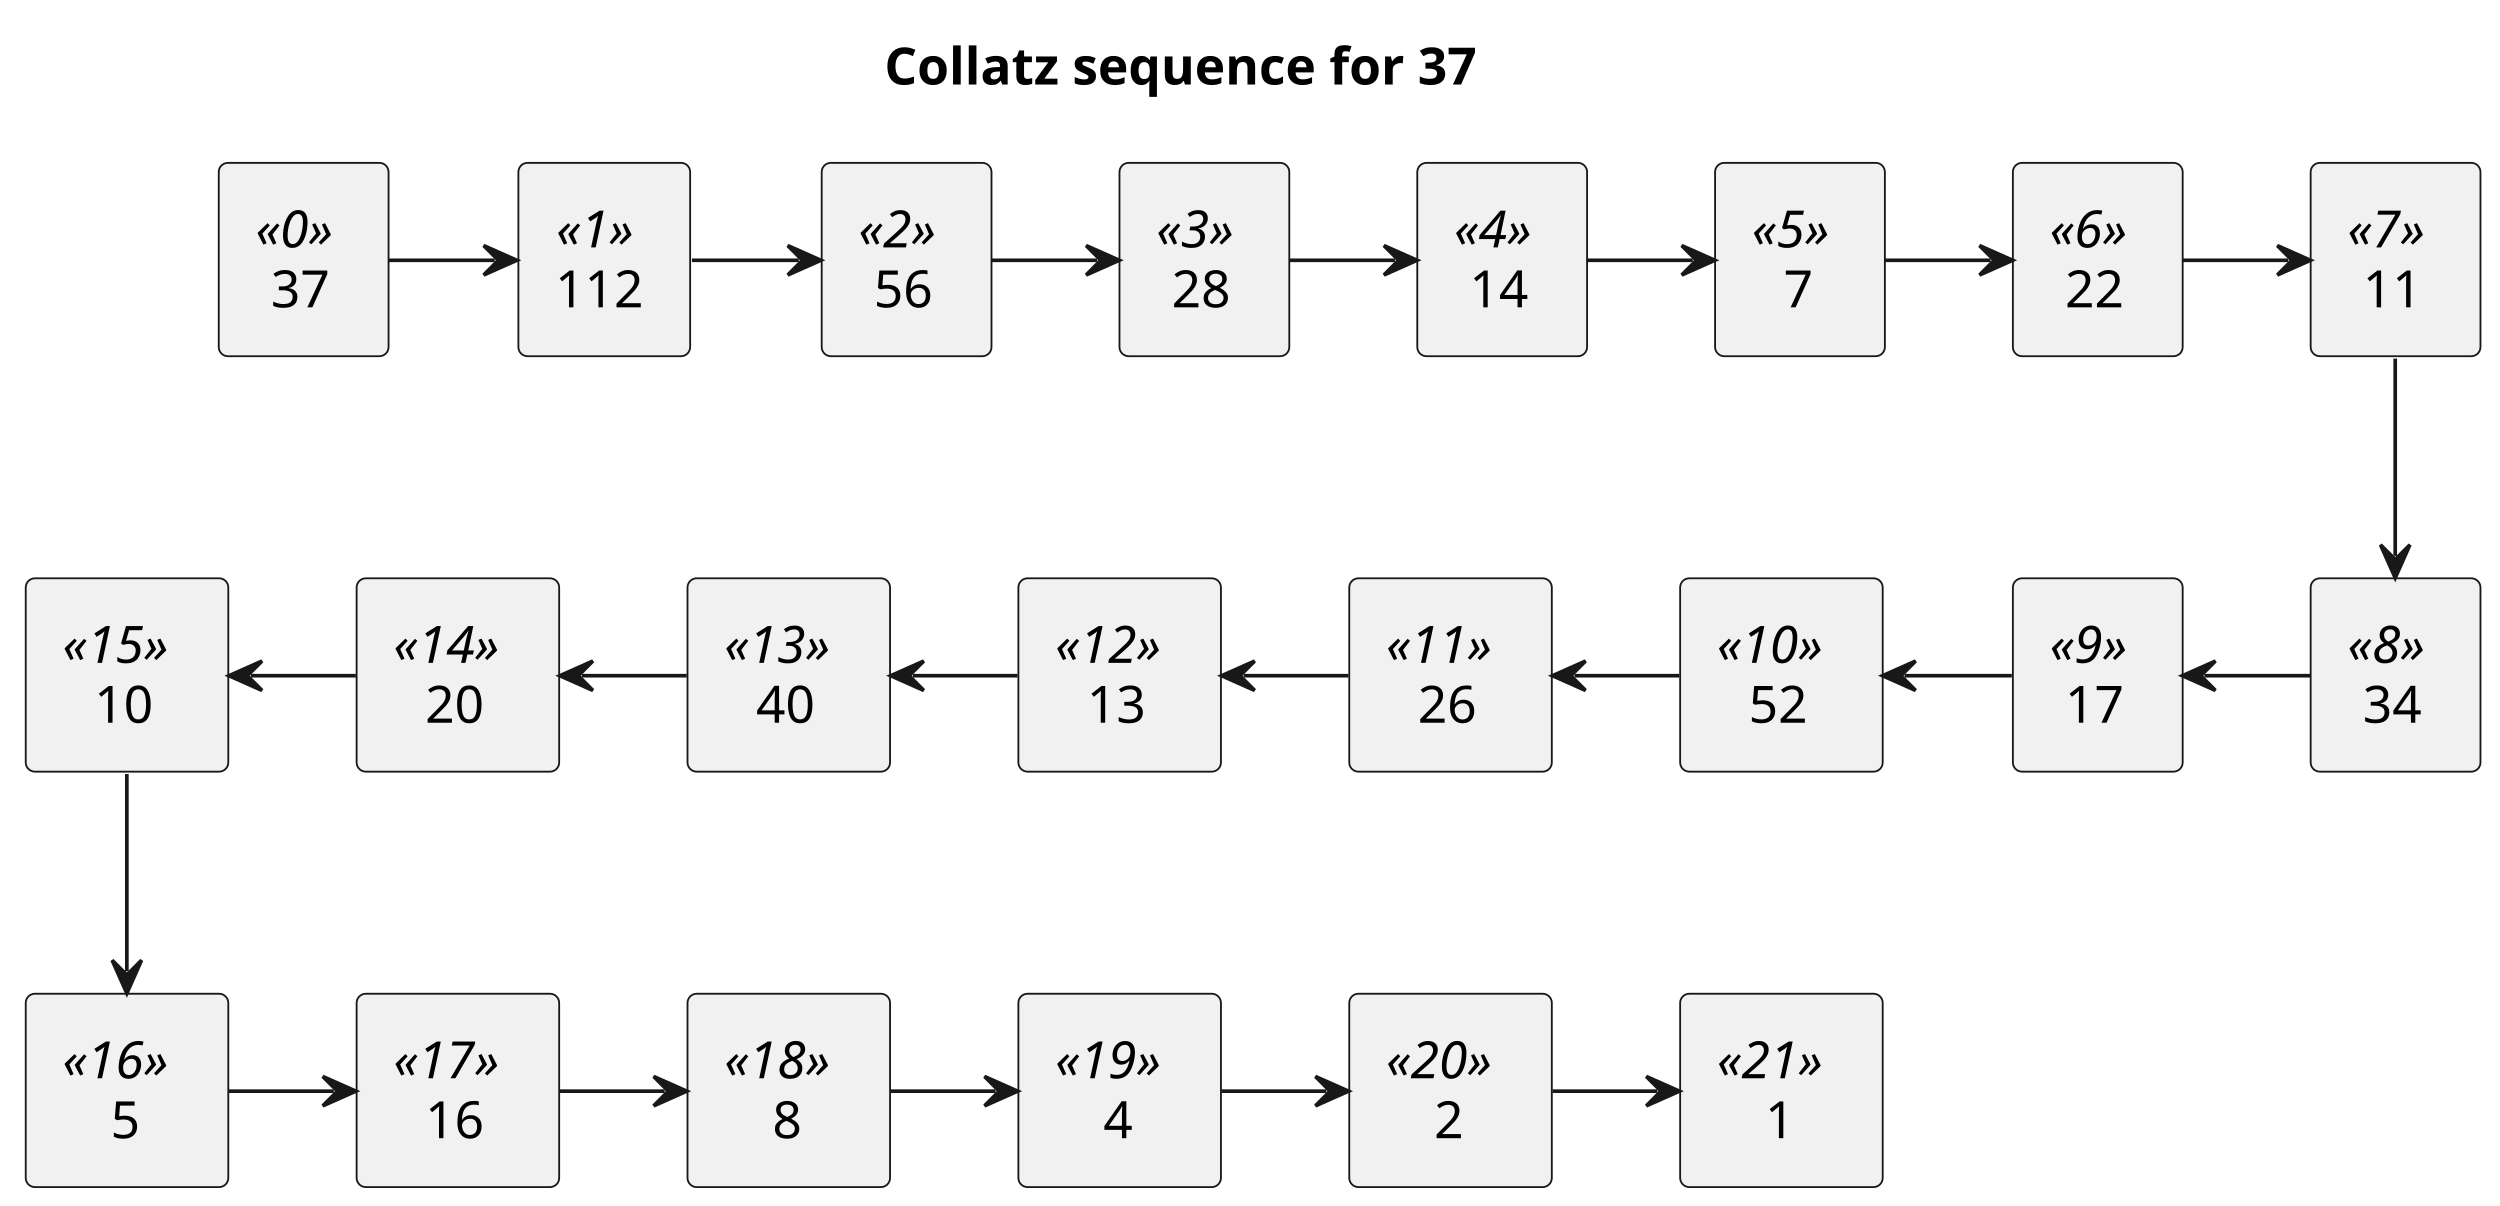
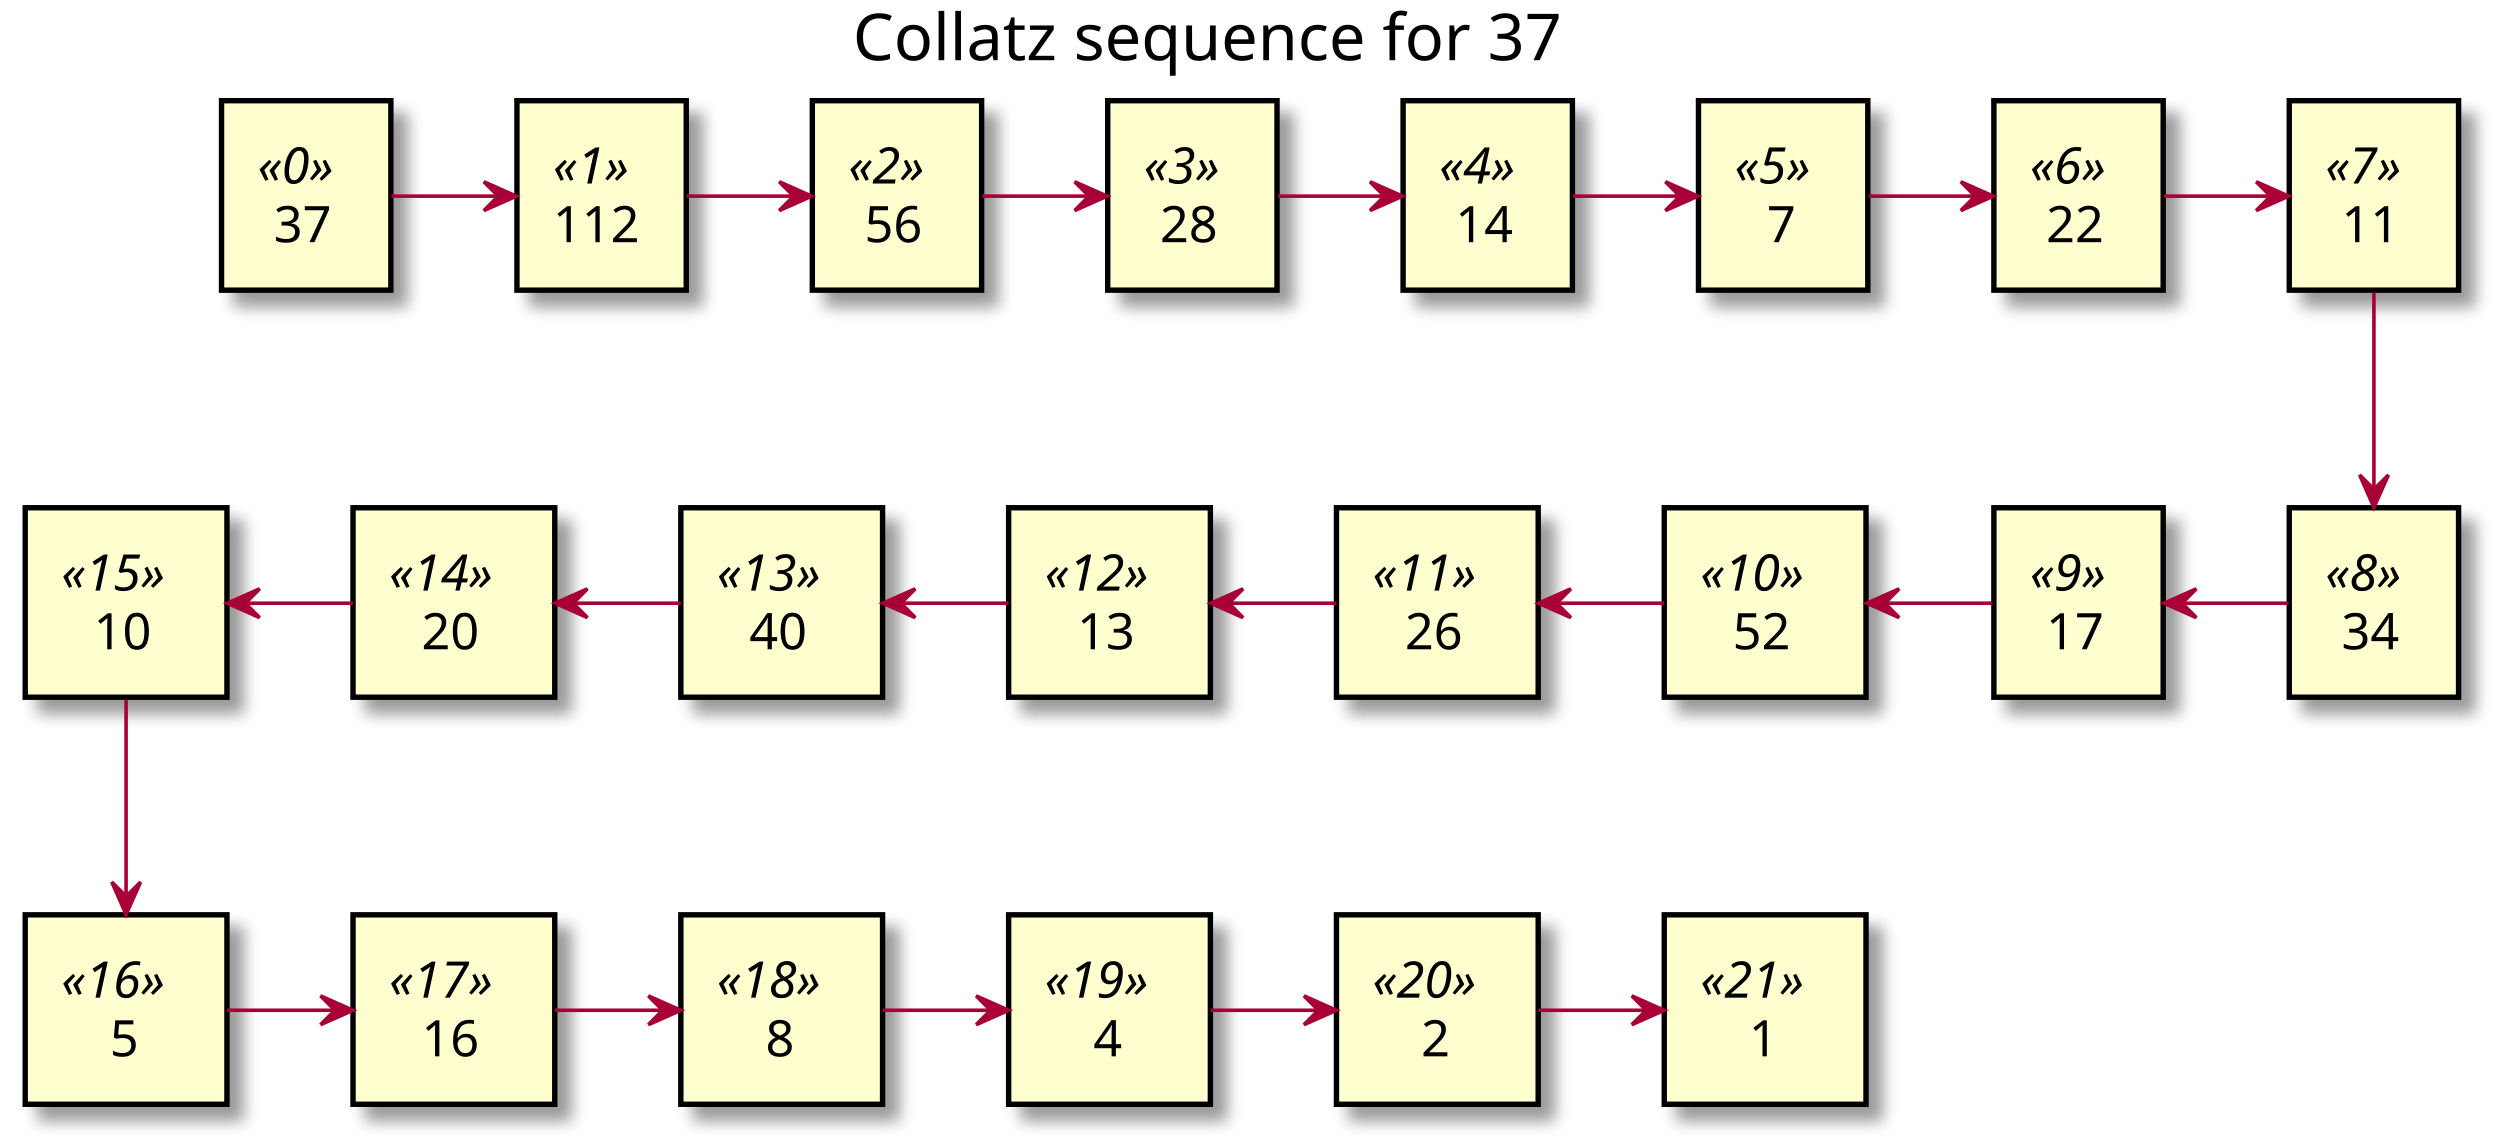
- <svg xmlns="http://www.w3.org/2000/svg" contentStyleType="text/css" height="328px" preserveAspectRatio="none" style="width:680px;height:328px;background:#FFFFFF;" version="1.1" viewBox="0 0 680 328" width="680px" zoomAndPan="magnify">
-   <defs />
+ <svg xmlns="http://www.w3.org/2000/svg" contentScriptType="application/ecmascript" contentStyleType="text/css" height="318px" preserveAspectRatio="none" style="width:694px;height:318px;background:#FFFFFF;" version="1.1" viewBox="0 0 694 318" width="694px" zoomAndPan="magnify">
+   <defs>
+     <filter height="300%" id="fkxlsqg061v2a" width="300%" x="-1" y="-1">
+       <feGaussianBlur result="blurOut" stdDeviation="2.0" />
+       <feColorMatrix in="blurOut" result="blurOut2" type="matrix" values="0 0 0 0 0 0 0 0 0 0 0 0 0 0 0 0 0 0 .4 0" />
+       <feOffset dx="4.0" dy="4.0" in="blurOut2" result="blurOut3" />
+       <feBlend in="SourceGraphic" in2="blurOut3" mode="normal" />
+     </filter>
+   </defs>
  <g>
-     <text fill="#000000" font-family="sans-serif" font-size="14" font-weight="bold" lengthAdjust="spacing" textLength="185.568" x="240.56" y="22.995">Collatz sequence for 37</text>
-     <g id="elem_37">
-       <rect fill="#F1F1F1" height="52.594" rx="2.5" ry="2.5" style="stroke:#181818;stroke-width:0.5;" width="46.188" x="59.5" y="44.297" />
-       <text fill="#000000" font-family="sans-serif" font-size="14" font-style="italic" lengthAdjust="spacing" textLength="26.189" x="69.5" y="67.292">«0»</text>
-       <text fill="#000000" font-family="sans-serif" font-size="14" lengthAdjust="spacing" textLength="17.814" x="73.687" y="83.589">37</text>
-     </g>
-     <g id="elem_112">
-       <rect fill="#F1F1F1" height="52.594" rx="2.5" ry="2.5" style="stroke:#181818;stroke-width:0.5;" width="46.722" x="141" y="44.297" />
-       <text fill="#000000" font-family="sans-serif" font-size="14" font-style="italic" lengthAdjust="spacing" textLength="26.189" x="151.267" y="67.292">«1»</text>
-       <text fill="#000000" font-family="sans-serif" font-size="14" lengthAdjust="spacing" textLength="26.722" x="151" y="83.589">112</text>
-     </g>
-     <g id="elem_56">
-       <rect fill="#F1F1F1" height="52.594" rx="2.5" ry="2.5" style="stroke:#181818;stroke-width:0.5;" width="46.188" x="223.5" y="44.297" />
-       <text fill="#000000" font-family="sans-serif" font-size="14" font-style="italic" lengthAdjust="spacing" textLength="26.189" x="233.5" y="67.292">«2»</text>
-       <text fill="#000000" font-family="sans-serif" font-size="14" lengthAdjust="spacing" textLength="17.814" x="237.687" y="83.589">56</text>
-     </g>
-     <g id="elem_28">
-       <rect fill="#F1F1F1" height="52.594" rx="2.5" ry="2.5" style="stroke:#181818;stroke-width:0.5;" width="46.188" x="304.5" y="44.297" />
-       <text fill="#000000" font-family="sans-serif" font-size="14" font-style="italic" lengthAdjust="spacing" textLength="26.189" x="314.5" y="67.292">«3»</text>
-       <text fill="#000000" font-family="sans-serif" font-size="14" lengthAdjust="spacing" textLength="17.814" x="318.687" y="83.589">28</text>
-     </g>
-     <g id="elem_14">
-       <rect fill="#F1F1F1" height="52.594" rx="2.5" ry="2.5" style="stroke:#181818;stroke-width:0.5;" width="46.188" x="385.5" y="44.297" />
-       <text fill="#000000" font-family="sans-serif" font-size="14" font-style="italic" lengthAdjust="spacing" textLength="26.189" x="395.5" y="67.292">«4»</text>
-       <text fill="#000000" font-family="sans-serif" font-size="14" lengthAdjust="spacing" textLength="17.814" x="399.687" y="83.589">14</text>
-     </g>
-     <g id="elem_7">
-       <rect fill="#F1F1F1" height="52.594" rx="2.5" ry="2.5" style="stroke:#181818;stroke-width:0.5;" width="46.188" x="466.5" y="44.297" />
-       <text fill="#000000" font-family="sans-serif" font-size="14" font-style="italic" lengthAdjust="spacing" textLength="26.189" x="476.5" y="67.292">«5»</text>
-       <text fill="#000000" font-family="sans-serif" font-size="14" lengthAdjust="spacing" textLength="8.907" x="485.141" y="83.589">7</text>
-     </g>
-     <g id="elem_22">
-       <rect fill="#F1F1F1" height="52.594" rx="2.5" ry="2.5" style="stroke:#181818;stroke-width:0.5;" width="46.188" x="547.5" y="44.297" />
-       <text fill="#000000" font-family="sans-serif" font-size="14" font-style="italic" lengthAdjust="spacing" textLength="26.189" x="557.5" y="67.292">«6»</text>
-       <text fill="#000000" font-family="sans-serif" font-size="14" lengthAdjust="spacing" textLength="17.814" x="561.687" y="83.589">22</text>
-     </g>
-     <g id="elem_11">
-       <rect fill="#F1F1F1" height="52.594" rx="2.5" ry="2.5" style="stroke:#181818;stroke-width:0.5;" width="46.188" x="628.5" y="44.297" />
-       <text fill="#000000" font-family="sans-serif" font-size="14" font-style="italic" lengthAdjust="spacing" textLength="26.189" x="638.5" y="67.292">«7»</text>
-       <text fill="#000000" font-family="sans-serif" font-size="14" lengthAdjust="spacing" textLength="17.814" x="642.687" y="83.589">11</text>
-     </g>
-     <g id="elem_34">
-       <rect fill="#F1F1F1" height="52.594" rx="2.5" ry="2.5" style="stroke:#181818;stroke-width:0.5;" width="46.188" x="628.5" y="157.297" />
-       <text fill="#000000" font-family="sans-serif" font-size="14" font-style="italic" lengthAdjust="spacing" textLength="26.189" x="638.5" y="180.292">«8»</text>
-       <text fill="#000000" font-family="sans-serif" font-size="14" lengthAdjust="spacing" textLength="17.814" x="642.687" y="196.589">34</text>
-     </g>
-     <g id="elem_17">
-       <rect fill="#F1F1F1" height="52.594" rx="2.5" ry="2.5" style="stroke:#181818;stroke-width:0.5;" width="46.188" x="547.5" y="157.297" />
-       <text fill="#000000" font-family="sans-serif" font-size="14" font-style="italic" lengthAdjust="spacing" textLength="26.189" x="557.5" y="180.292">«9»</text>
-       <text fill="#000000" font-family="sans-serif" font-size="14" lengthAdjust="spacing" textLength="17.814" x="561.687" y="196.589">17</text>
-     </g>
-     <g id="elem_52">
-       <rect fill="#F1F1F1" height="52.594" rx="2.5" ry="2.5" style="stroke:#181818;stroke-width:0.5;" width="55.096" x="457" y="157.297" />
-       <text fill="#000000" font-family="sans-serif" font-size="14" font-style="italic" lengthAdjust="spacing" textLength="35.096" x="467" y="180.292">«10»</text>
-       <text fill="#000000" font-family="sans-serif" font-size="14" lengthAdjust="spacing" textLength="17.814" x="475.641" y="196.589">52</text>
-     </g>
-     <g id="elem_26">
-       <rect fill="#F1F1F1" height="52.594" rx="2.5" ry="2.5" style="stroke:#181818;stroke-width:0.5;" width="55.096" x="367" y="157.297" />
-       <text fill="#000000" font-family="sans-serif" font-size="14" font-style="italic" lengthAdjust="spacing" textLength="35.096" x="377" y="180.292">«11»</text>
-       <text fill="#000000" font-family="sans-serif" font-size="14" lengthAdjust="spacing" textLength="17.814" x="385.641" y="196.589">26</text>
-     </g>
-     <g id="elem_13">
-       <rect fill="#F1F1F1" height="52.594" rx="2.5" ry="2.5" style="stroke:#181818;stroke-width:0.5;" width="55.096" x="277" y="157.297" />
-       <text fill="#000000" font-family="sans-serif" font-size="14" font-style="italic" lengthAdjust="spacing" textLength="35.096" x="287" y="180.292">«12»</text>
-       <text fill="#000000" font-family="sans-serif" font-size="14" lengthAdjust="spacing" textLength="17.814" x="295.641" y="196.589">13</text>
-     </g>
-     <g id="elem_40">
-       <rect fill="#F1F1F1" height="52.594" rx="2.5" ry="2.5" style="stroke:#181818;stroke-width:0.5;" width="55.096" x="187" y="157.297" />
-       <text fill="#000000" font-family="sans-serif" font-size="14" font-style="italic" lengthAdjust="spacing" textLength="35.096" x="197" y="180.292">«13»</text>
-       <text fill="#000000" font-family="sans-serif" font-size="14" lengthAdjust="spacing" textLength="17.814" x="205.641" y="196.589">40</text>
-     </g>
-     <g id="elem_20">
-       <rect fill="#F1F1F1" height="52.594" rx="2.5" ry="2.5" style="stroke:#181818;stroke-width:0.5;" width="55.096" x="97" y="157.297" />
-       <text fill="#000000" font-family="sans-serif" font-size="14" font-style="italic" lengthAdjust="spacing" textLength="35.096" x="107" y="180.292">«14»</text>
-       <text fill="#000000" font-family="sans-serif" font-size="14" lengthAdjust="spacing" textLength="17.814" x="115.641" y="196.589">20</text>
-     </g>
-     <g id="elem_10">
-       <rect fill="#F1F1F1" height="52.594" rx="2.5" ry="2.5" style="stroke:#181818;stroke-width:0.5;" width="55.096" x="7" y="157.297" />
-       <text fill="#000000" font-family="sans-serif" font-size="14" font-style="italic" lengthAdjust="spacing" textLength="35.096" x="17" y="180.292">«15»</text>
-       <text fill="#000000" font-family="sans-serif" font-size="14" lengthAdjust="spacing" textLength="17.814" x="25.641" y="196.589">10</text>
-     </g>
-     <g id="elem_5">
-       <rect fill="#F1F1F1" height="52.594" rx="2.5" ry="2.5" style="stroke:#181818;stroke-width:0.5;" width="55.096" x="7" y="270.297" />
-       <text fill="#000000" font-family="sans-serif" font-size="14" font-style="italic" lengthAdjust="spacing" textLength="35.096" x="17" y="293.292">«16»</text>
-       <text fill="#000000" font-family="sans-serif" font-size="14" lengthAdjust="spacing" textLength="8.907" x="30.094" y="309.589">5</text>
-     </g>
-     <g id="elem_16">
-       <rect fill="#F1F1F1" height="52.594" rx="2.5" ry="2.5" style="stroke:#181818;stroke-width:0.5;" width="55.096" x="97" y="270.297" />
-       <text fill="#000000" font-family="sans-serif" font-size="14" font-style="italic" lengthAdjust="spacing" textLength="35.096" x="107" y="293.292">«17»</text>
-       <text fill="#000000" font-family="sans-serif" font-size="14" lengthAdjust="spacing" textLength="17.814" x="115.641" y="309.589">16</text>
-     </g>
-     <g id="elem_8">
-       <rect fill="#F1F1F1" height="52.594" rx="2.5" ry="2.5" style="stroke:#181818;stroke-width:0.5;" width="55.096" x="187" y="270.297" />
-       <text fill="#000000" font-family="sans-serif" font-size="14" font-style="italic" lengthAdjust="spacing" textLength="35.096" x="197" y="293.292">«18»</text>
-       <text fill="#000000" font-family="sans-serif" font-size="14" lengthAdjust="spacing" textLength="8.907" x="210.094" y="309.589">8</text>
-     </g>
-     <g id="elem_4">
-       <rect fill="#F1F1F1" height="52.594" rx="2.5" ry="2.5" style="stroke:#181818;stroke-width:0.5;" width="55.096" x="277" y="270.297" />
-       <text fill="#000000" font-family="sans-serif" font-size="14" font-style="italic" lengthAdjust="spacing" textLength="35.096" x="287" y="293.292">«19»</text>
-       <text fill="#000000" font-family="sans-serif" font-size="14" lengthAdjust="spacing" textLength="8.907" x="300.094" y="309.589">4</text>
-     </g>
-     <g id="elem_2">
-       <rect fill="#F1F1F1" height="52.594" rx="2.5" ry="2.5" style="stroke:#181818;stroke-width:0.5;" width="55.096" x="367" y="270.297" />
-       <text fill="#000000" font-family="sans-serif" font-size="14" font-style="italic" lengthAdjust="spacing" textLength="35.096" x="377" y="293.292">«20»</text>
-       <text fill="#000000" font-family="sans-serif" font-size="14" lengthAdjust="spacing" textLength="8.907" x="390.094" y="309.589">2</text>
-     </g>
-     <g id="elem_1">
-       <rect fill="#F1F1F1" height="52.594" rx="2.5" ry="2.5" style="stroke:#181818;stroke-width:0.5;" width="55.096" x="457" y="270.297" />
-       <text fill="#000000" font-family="sans-serif" font-size="14" font-style="italic" lengthAdjust="spacing" textLength="35.096" x="467" y="293.292">«21»</text>
-       <text fill="#000000" font-family="sans-serif" font-size="14" lengthAdjust="spacing" textLength="8.907" x="480.094" y="309.589">1</text>
-     </g>
-     <g id="link_37_112">
-       <path d="M105.56,70.797 C117.23,70.797 122.89,70.797 134.56,70.797 " fill="none" id="37-to-112" style="stroke:#181818;stroke-width:1.0;" />
-       <polygon fill="#181818" points="140.56,70.797,131.56,66.797,135.56,70.797,131.56,74.797,140.56,70.797" style="stroke:#181818;stroke-width:1.0;" />
-     </g>
-     <g id="link_112_56">
-       <path d="M188.2,70.797 C199.89,70.797 205.58,70.797 217.27,70.797 " fill="none" id="112-to-56" style="stroke:#181818;stroke-width:1.0;" />
-       <polygon fill="#181818" points="223.27,70.797,214.27,66.797,218.27,70.797,214.27,74.797,223.27,70.797" style="stroke:#181818;stroke-width:1.0;" />
-     </g>
-     <g id="link_56_28">
-       <path d="M269.6,70.797 C281.21,70.797 286.82,70.797 298.43,70.797 " fill="none" id="56-to-28" style="stroke:#181818;stroke-width:1.0;" />
-       <polygon fill="#181818" points="304.43,70.797,295.43,66.797,299.43,70.797,295.43,74.797,304.43,70.797" style="stroke:#181818;stroke-width:1.0;" />
-     </g>
-     <g id="link_28_14">
-       <path d="M350.6,70.797 C362.21,70.797 367.82,70.797 379.43,70.797 " fill="none" id="28-to-14" style="stroke:#181818;stroke-width:1.0;" />
-       <polygon fill="#181818" points="385.43,70.797,376.43,66.797,380.43,70.797,376.43,74.797,385.43,70.797" style="stroke:#181818;stroke-width:1.0;" />
-     </g>
-     <g id="link_14_7">
-       <path d="M431.6,70.797 C443.21,70.797 448.82,70.797 460.43,70.797 " fill="none" id="14-to-7" style="stroke:#181818;stroke-width:1.0;" />
-       <polygon fill="#181818" points="466.43,70.797,457.43,66.797,461.43,70.797,457.43,74.797,466.43,70.797" style="stroke:#181818;stroke-width:1.0;" />
-     </g>
-     <g id="link_7_22">
-       <path d="M512.6,70.797 C524.21,70.797 529.82,70.797 541.43,70.797 " fill="none" id="7-to-22" style="stroke:#181818;stroke-width:1.0;" />
-       <polygon fill="#181818" points="547.43,70.797,538.43,66.797,542.43,70.797,538.43,74.797,547.43,70.797" style="stroke:#181818;stroke-width:1.0;" />
-     </g>
-     <g id="link_22_11">
-       <path d="M593.6,70.797 C605.21,70.797 610.82,70.797 622.43,70.797 " fill="none" id="22-to-11" style="stroke:#181818;stroke-width:1.0;" />
-       <polygon fill="#181818" points="628.43,70.797,619.43,66.797,623.43,70.797,619.43,74.797,628.43,70.797" style="stroke:#181818;stroke-width:1.0;" />
-     </g>
-     <g id="link_11_34">
-       <path d="M651.5,97.537 C651.5,115.477 651.5,133.287 651.5,151.187 " fill="none" id="11-to-34" style="stroke:#181818;stroke-width:1.0;" />
-       <polygon fill="#181818" points="651.5,157.187,655.5,148.187,651.5,152.187,647.5,148.187,651.5,157.187" style="stroke:#181818;stroke-width:1.0;" />
-     </g>
-     <g id="link_17_34">
-       <path d="M599.6,183.797 C611.21,183.797 616.82,183.797 628.43,183.797 " fill="none" id="17-backto-34" style="stroke:#181818;stroke-width:1.0;" />
-       <polygon fill="#181818" points="593.6,183.797,602.6,187.797,598.6,183.797,602.6,179.797,593.6,183.797" style="stroke:#181818;stroke-width:1.0;" />
-     </g>
-     <g id="link_52_17">
-       <path d="M518.05,183.797 C529.77,183.797 535.49,183.797 547.21,183.797 " fill="none" id="52-backto-17" style="stroke:#181818;stroke-width:1.0;" />
-       <polygon fill="#181818" points="512.05,183.797,521.05,187.797,517.05,183.797,521.05,179.797,512.05,183.797" style="stroke:#181818;stroke-width:1.0;" />
-     </g>
-     <g id="link_26_52">
-       <path d="M428.27,183.797 C439.78,183.797 445.28,183.797 456.79,183.797 " fill="none" id="26-backto-52" style="stroke:#181818;stroke-width:1.0;" />
-       <polygon fill="#181818" points="422.27,183.797,431.27,187.797,427.27,183.797,431.27,179.797,422.27,183.797" style="stroke:#181818;stroke-width:1.0;" />
-     </g>
-     <g id="link_13_26">
-       <path d="M338.27,183.797 C349.78,183.797 355.28,183.797 366.79,183.797 " fill="none" id="13-backto-26" style="stroke:#181818;stroke-width:1.0;" />
-       <polygon fill="#181818" points="332.27,183.797,341.27,187.797,337.27,183.797,341.27,179.797,332.27,183.797" style="stroke:#181818;stroke-width:1.0;" />
-     </g>
-     <g id="link_40_13">
-       <path d="M248.27,183.797 C259.78,183.797 265.28,183.797 276.79,183.797 " fill="none" id="40-backto-13" style="stroke:#181818;stroke-width:1.0;" />
-       <polygon fill="#181818" points="242.27,183.797,251.27,187.797,247.27,183.797,251.27,179.797,242.27,183.797" style="stroke:#181818;stroke-width:1.0;" />
-     </g>
-     <g id="link_20_40">
-       <path d="M158.27,183.797 C169.78,183.797 175.28,183.797 186.79,183.797 " fill="none" id="20-backto-40" style="stroke:#181818;stroke-width:1.0;" />
-       <polygon fill="#181818" points="152.27,183.797,161.27,187.797,157.27,183.797,161.27,179.797,152.27,183.797" style="stroke:#181818;stroke-width:1.0;" />
-     </g>
-     <g id="link_10_20">
-       <path d="M68.27,183.797 C79.78,183.797 85.28,183.797 96.79,183.797 " fill="none" id="10-backto-20" style="stroke:#181818;stroke-width:1.0;" />
-       <polygon fill="#181818" points="62.27,183.797,71.27,187.797,67.27,183.797,71.27,179.797,62.27,183.797" style="stroke:#181818;stroke-width:1.0;" />
-     </g>
-     <g id="link_10_5">
-       <path d="M34.5,210.537 C34.5,228.477 34.5,246.287 34.5,264.187 " fill="none" id="10-to-5" style="stroke:#181818;stroke-width:1.0;" />
-       <polygon fill="#181818" points="34.5,270.187,38.5,261.187,34.5,265.187,30.5,261.187,34.5,270.187" style="stroke:#181818;stroke-width:1.0;" />
-     </g>
-     <g id="link_5_16">
-       <path d="M62.27,296.797 C73.78,296.797 79.28,296.797 90.79,296.797 " fill="none" id="5-to-16" style="stroke:#181818;stroke-width:1.0;" />
-       <polygon fill="#181818" points="96.79,296.797,87.79,292.797,91.79,296.797,87.79,300.797,96.79,296.797" style="stroke:#181818;stroke-width:1.0;" />
-     </g>
-     <g id="link_16_8">
-       <path d="M152.27,296.797 C163.78,296.797 169.28,296.797 180.79,296.797 " fill="none" id="16-to-8" style="stroke:#181818;stroke-width:1.0;" />
-       <polygon fill="#181818" points="186.79,296.797,177.79,292.797,181.79,296.797,177.79,300.797,186.79,296.797" style="stroke:#181818;stroke-width:1.0;" />
-     </g>
-     <g id="link_8_4">
-       <path d="M242.27,296.797 C253.78,296.797 259.28,296.797 270.79,296.797 " fill="none" id="8-to-4" style="stroke:#181818;stroke-width:1.0;" />
-       <polygon fill="#181818" points="276.79,296.797,267.79,292.797,271.79,296.797,267.79,300.797,276.79,296.797" style="stroke:#181818;stroke-width:1.0;" />
-     </g>
-     <g id="link_4_2">
-       <path d="M332.27,296.797 C343.78,296.797 349.28,296.797 360.79,296.797 " fill="none" id="4-to-2" style="stroke:#181818;stroke-width:1.0;" />
-       <polygon fill="#181818" points="366.79,296.797,357.79,292.797,361.79,296.797,357.79,300.797,366.79,296.797" style="stroke:#181818;stroke-width:1.0;" />
-     </g>
-     <g id="link_2_1">
-       <path d="M422.27,296.797 C433.78,296.797 439.28,296.797 450.79,296.797 " fill="none" id="2-to-1" style="stroke:#181818;stroke-width:1.0;" />
-       <polygon fill="#181818" points="456.79,296.797,447.79,292.797,451.79,296.797,447.79,300.797,456.79,296.797" style="stroke:#181818;stroke-width:1.0;" />
-     </g>
+     <text fill="#000000" font-family="sans-serif" font-size="18" lengthAdjust="spacing" textLength="208" x="236.75" y="16.708">Collatz sequence for 37</text>
+     <rect fill="#FEFECE" filter="url(#fkxlsqg061v2a)" height="52.594" style="stroke:#000000;stroke-width:1.5;" width="47" x="61.5" y="27.953" />
+     <text fill="#000000" font-family="sans-serif" font-size="14" font-style="italic" lengthAdjust="spacing" textLength="27" x="71.5" y="50.948">«0»</text>
+     <text fill="#000000" font-family="sans-serif" font-size="14" lengthAdjust="spacing" textLength="18" x="76" y="67.245">37</text>
+     <rect fill="#FEFECE" filter="url(#fkxlsqg061v2a)" height="52.594" style="stroke:#000000;stroke-width:1.5;" width="47" x="143.5" y="27.953" />
+     <text fill="#000000" font-family="sans-serif" font-size="14" font-style="italic" lengthAdjust="spacing" textLength="27" x="153.5" y="50.948">«1»</text>
+     <text fill="#000000" font-family="sans-serif" font-size="14" lengthAdjust="spacing" textLength="27" x="153.5" y="67.245">112</text>
+     <rect fill="#FEFECE" filter="url(#fkxlsqg061v2a)" height="52.594" style="stroke:#000000;stroke-width:1.5;" width="47" x="225.5" y="27.953" />
+     <text fill="#000000" font-family="sans-serif" font-size="14" font-style="italic" lengthAdjust="spacing" textLength="27" x="235.5" y="50.948">«2»</text>
+     <text fill="#000000" font-family="sans-serif" font-size="14" lengthAdjust="spacing" textLength="18" x="240" y="67.245">56</text>
+     <rect fill="#FEFECE" filter="url(#fkxlsqg061v2a)" height="52.594" style="stroke:#000000;stroke-width:1.5;" width="47" x="307.5" y="27.953" />
+     <text fill="#000000" font-family="sans-serif" font-size="14" font-style="italic" lengthAdjust="spacing" textLength="27" x="317.5" y="50.948">«3»</text>
+     <text fill="#000000" font-family="sans-serif" font-size="14" lengthAdjust="spacing" textLength="18" x="322" y="67.245">28</text>
+     <rect fill="#FEFECE" filter="url(#fkxlsqg061v2a)" height="52.594" style="stroke:#000000;stroke-width:1.5;" width="47" x="389.5" y="27.953" />
+     <text fill="#000000" font-family="sans-serif" font-size="14" font-style="italic" lengthAdjust="spacing" textLength="27" x="399.5" y="50.948">«4»</text>
+     <text fill="#000000" font-family="sans-serif" font-size="14" lengthAdjust="spacing" textLength="18" x="404" y="67.245">14</text>
+     <rect fill="#FEFECE" filter="url(#fkxlsqg061v2a)" height="52.594" style="stroke:#000000;stroke-width:1.5;" width="47" x="471.5" y="27.953" />
+     <text fill="#000000" font-family="sans-serif" font-size="14" font-style="italic" lengthAdjust="spacing" textLength="27" x="481.5" y="50.948">«5»</text>
+     <text fill="#000000" font-family="sans-serif" font-size="14" lengthAdjust="spacing" textLength="9" x="490.5" y="67.245">7</text>
+     <rect fill="#FEFECE" filter="url(#fkxlsqg061v2a)" height="52.594" style="stroke:#000000;stroke-width:1.5;" width="47" x="553.5" y="27.953" />
+     <text fill="#000000" font-family="sans-serif" font-size="14" font-style="italic" lengthAdjust="spacing" textLength="27" x="563.5" y="50.948">«6»</text>
+     <text fill="#000000" font-family="sans-serif" font-size="14" lengthAdjust="spacing" textLength="18" x="568" y="67.245">22</text>
+     <rect fill="#FEFECE" filter="url(#fkxlsqg061v2a)" height="52.594" style="stroke:#000000;stroke-width:1.5;" width="47" x="635.5" y="27.953" />
+     <text fill="#000000" font-family="sans-serif" font-size="14" font-style="italic" lengthAdjust="spacing" textLength="27" x="645.5" y="50.948">«7»</text>
+     <text fill="#000000" font-family="sans-serif" font-size="14" lengthAdjust="spacing" textLength="18" x="650" y="67.245">11</text>
+     <rect fill="#FEFECE" filter="url(#fkxlsqg061v2a)" height="52.594" style="stroke:#000000;stroke-width:1.5;" width="47" x="635.5" y="140.953" />
+     <text fill="#000000" font-family="sans-serif" font-size="14" font-style="italic" lengthAdjust="spacing" textLength="27" x="645.5" y="163.948">«8»</text>
+     <text fill="#000000" font-family="sans-serif" font-size="14" lengthAdjust="spacing" textLength="18" x="650" y="180.245">34</text>
+     <rect fill="#FEFECE" filter="url(#fkxlsqg061v2a)" height="52.594" style="stroke:#000000;stroke-width:1.5;" width="47" x="553.5" y="140.953" />
+     <text fill="#000000" font-family="sans-serif" font-size="14" font-style="italic" lengthAdjust="spacing" textLength="27" x="563.5" y="163.948">«9»</text>
+     <text fill="#000000" font-family="sans-serif" font-size="14" lengthAdjust="spacing" textLength="18" x="568" y="180.245">17</text>
+     <rect fill="#FEFECE" filter="url(#fkxlsqg061v2a)" height="52.594" style="stroke:#000000;stroke-width:1.5;" width="56" x="462" y="140.953" />
+     <text fill="#000000" font-family="sans-serif" font-size="14" font-style="italic" lengthAdjust="spacing" textLength="36" x="472" y="163.948">«10»</text>
+     <text fill="#000000" font-family="sans-serif" font-size="14" lengthAdjust="spacing" textLength="18" x="481" y="180.245">52</text>
+     <rect fill="#FEFECE" filter="url(#fkxlsqg061v2a)" height="52.594" style="stroke:#000000;stroke-width:1.5;" width="56" x="371" y="140.953" />
+     <text fill="#000000" font-family="sans-serif" font-size="14" font-style="italic" lengthAdjust="spacing" textLength="36" x="381" y="163.948">«11»</text>
+     <text fill="#000000" font-family="sans-serif" font-size="14" lengthAdjust="spacing" textLength="18" x="390" y="180.245">26</text>
+     <rect fill="#FEFECE" filter="url(#fkxlsqg061v2a)" height="52.594" style="stroke:#000000;stroke-width:1.5;" width="56" x="280" y="140.953" />
+     <text fill="#000000" font-family="sans-serif" font-size="14" font-style="italic" lengthAdjust="spacing" textLength="36" x="290" y="163.948">«12»</text>
+     <text fill="#000000" font-family="sans-serif" font-size="14" lengthAdjust="spacing" textLength="18" x="299" y="180.245">13</text>
+     <rect fill="#FEFECE" filter="url(#fkxlsqg061v2a)" height="52.594" style="stroke:#000000;stroke-width:1.5;" width="56" x="189" y="140.953" />
+     <text fill="#000000" font-family="sans-serif" font-size="14" font-style="italic" lengthAdjust="spacing" textLength="36" x="199" y="163.948">«13»</text>
+     <text fill="#000000" font-family="sans-serif" font-size="14" lengthAdjust="spacing" textLength="18" x="208" y="180.245">40</text>
+     <rect fill="#FEFECE" filter="url(#fkxlsqg061v2a)" height="52.594" style="stroke:#000000;stroke-width:1.5;" width="56" x="98" y="140.953" />
+     <text fill="#000000" font-family="sans-serif" font-size="14" font-style="italic" lengthAdjust="spacing" textLength="36" x="108" y="163.948">«14»</text>
+     <text fill="#000000" font-family="sans-serif" font-size="14" lengthAdjust="spacing" textLength="18" x="117" y="180.245">20</text>
+     <rect fill="#FEFECE" filter="url(#fkxlsqg061v2a)" height="52.594" style="stroke:#000000;stroke-width:1.5;" width="56" x="7" y="140.953" />
+     <text fill="#000000" font-family="sans-serif" font-size="14" font-style="italic" lengthAdjust="spacing" textLength="36" x="17" y="163.948">«15»</text>
+     <text fill="#000000" font-family="sans-serif" font-size="14" lengthAdjust="spacing" textLength="18" x="26" y="180.245">10</text>
+     <rect fill="#FEFECE" filter="url(#fkxlsqg061v2a)" height="52.594" style="stroke:#000000;stroke-width:1.5;" width="56" x="7" y="253.953" />
+     <text fill="#000000" font-family="sans-serif" font-size="14" font-style="italic" lengthAdjust="spacing" textLength="36" x="17" y="276.948">«16»</text>
+     <text fill="#000000" font-family="sans-serif" font-size="14" lengthAdjust="spacing" textLength="9" x="30.5" y="293.245">5</text>
+     <rect fill="#FEFECE" filter="url(#fkxlsqg061v2a)" height="52.594" style="stroke:#000000;stroke-width:1.5;" width="56" x="98" y="253.953" />
+     <text fill="#000000" font-family="sans-serif" font-size="14" font-style="italic" lengthAdjust="spacing" textLength="36" x="108" y="276.948">«17»</text>
+     <text fill="#000000" font-family="sans-serif" font-size="14" lengthAdjust="spacing" textLength="18" x="117" y="293.245">16</text>
+     <rect fill="#FEFECE" filter="url(#fkxlsqg061v2a)" height="52.594" style="stroke:#000000;stroke-width:1.5;" width="56" x="189" y="253.953" />
+     <text fill="#000000" font-family="sans-serif" font-size="14" font-style="italic" lengthAdjust="spacing" textLength="36" x="199" y="276.948">«18»</text>
+     <text fill="#000000" font-family="sans-serif" font-size="14" lengthAdjust="spacing" textLength="9" x="212.5" y="293.245">8</text>
+     <rect fill="#FEFECE" filter="url(#fkxlsqg061v2a)" height="52.594" style="stroke:#000000;stroke-width:1.5;" width="56" x="280" y="253.953" />
+     <text fill="#000000" font-family="sans-serif" font-size="14" font-style="italic" lengthAdjust="spacing" textLength="36" x="290" y="276.948">«19»</text>
+     <text fill="#000000" font-family="sans-serif" font-size="14" lengthAdjust="spacing" textLength="9" x="303.5" y="293.245">4</text>
+     <rect fill="#FEFECE" filter="url(#fkxlsqg061v2a)" height="52.594" style="stroke:#000000;stroke-width:1.5;" width="56" x="371" y="253.953" />
+     <text fill="#000000" font-family="sans-serif" font-size="14" font-style="italic" lengthAdjust="spacing" textLength="36" x="381" y="276.948">«20»</text>
+     <text fill="#000000" font-family="sans-serif" font-size="14" lengthAdjust="spacing" textLength="9" x="394.5" y="293.245">2</text>
+     <rect fill="#FEFECE" filter="url(#fkxlsqg061v2a)" height="52.594" style="stroke:#000000;stroke-width:1.5;" width="56" x="462" y="253.953" />
+     <text fill="#000000" font-family="sans-serif" font-size="14" font-style="italic" lengthAdjust="spacing" textLength="36" x="472" y="276.948">«21»</text>
+     <text fill="#000000" font-family="sans-serif" font-size="14" lengthAdjust="spacing" textLength="9" x="485.5" y="293.245">1</text>
+     <path d="M108.7,54.453 C118.53,54.453 128.35,54.453 138.18,54.453 " fill="none" id="37-to-112" style="stroke:#A80036;stroke-width:1.0;" />
+     <polygon fill="#A80036" points="143.32,54.453,134.32,50.453,138.32,54.453,134.32,58.453,143.32,54.453" style="stroke:#A80036;stroke-width:1.0;" />
+     <path d="M190.7,54.453 C200.53,54.453 210.35,54.453 220.18,54.453 " fill="none" id="112-to-56" style="stroke:#A80036;stroke-width:1.0;" />
+     <polygon fill="#A80036" points="225.32,54.453,216.32,50.453,220.32,54.453,216.32,58.453,225.32,54.453" style="stroke:#A80036;stroke-width:1.0;" />
+     <path d="M272.7,54.453 C282.53,54.453 292.35,54.453 302.18,54.453 " fill="none" id="56-to-28" style="stroke:#A80036;stroke-width:1.0;" />
+     <polygon fill="#A80036" points="307.32,54.453,298.32,50.453,302.32,54.453,298.32,58.453,307.32,54.453" style="stroke:#A80036;stroke-width:1.0;" />
+     <path d="M354.7,54.453 C364.53,54.453 374.35,54.453 384.18,54.453 " fill="none" id="28-to-14" style="stroke:#A80036;stroke-width:1.0;" />
+     <polygon fill="#A80036" points="389.32,54.453,380.32,50.453,384.32,54.453,380.32,58.453,389.32,54.453" style="stroke:#A80036;stroke-width:1.0;" />
+     <path d="M436.7,54.453 C446.53,54.453 456.35,54.453 466.18,54.453 " fill="none" id="14-to-7" style="stroke:#A80036;stroke-width:1.0;" />
+     <polygon fill="#A80036" points="471.32,54.453,462.32,50.453,466.32,54.453,462.32,58.453,471.32,54.453" style="stroke:#A80036;stroke-width:1.0;" />
+     <path d="M518.7,54.453 C528.53,54.453 538.35,54.453 548.18,54.453 " fill="none" id="7-to-22" style="stroke:#A80036;stroke-width:1.0;" />
+     <polygon fill="#A80036" points="553.32,54.453,544.32,50.453,548.32,54.453,544.32,58.453,553.32,54.453" style="stroke:#A80036;stroke-width:1.0;" />
+     <path d="M600.7,54.453 C610.53,54.453 620.35,54.453 630.18,54.453 " fill="none" id="22-to-11" style="stroke:#A80036;stroke-width:1.0;" />
+     <polygon fill="#A80036" points="635.32,54.453,626.32,50.453,630.32,54.453,626.32,58.453,635.32,54.453" style="stroke:#A80036;stroke-width:1.0;" />
+     <path d="M659,81.193 C659,97.453 659,118.533 659,135.663 " fill="none" id="11-to-34" style="stroke:#A80036;stroke-width:1.0;" />
+     <polygon fill="#A80036" points="659,140.843,663.026,131.855,659.014,135.843,655.026,131.832,659,140.843" style="stroke:#A80036;stroke-width:1.0;" />
+     <path d="M605.84,167.453 C615.67,167.453 625.49,167.453 635.32,167.453 " fill="none" id="17-backto-34" style="stroke:#A80036;stroke-width:1.0;" />
+     <polygon fill="#A80036" points="600.7,167.453,609.7,171.453,605.7,167.453,609.7,163.453,600.7,167.453" style="stroke:#A80036;stroke-width:1.0;" />
+     <path d="M523.39,167.453 C533.3,167.453 543.21,167.453 553.12,167.453 " fill="none" id="52-backto-17" style="stroke:#A80036;stroke-width:1.0;" />
+     <polygon fill="#A80036" points="518.21,167.453,527.21,171.453,523.21,167.453,527.21,163.453,518.21,167.453" style="stroke:#A80036;stroke-width:1.0;" />
+     <path d="M432.26,167.453 C442.17,167.453 452.08,167.453 461.98,167.453 " fill="none" id="26-backto-52" style="stroke:#A80036;stroke-width:1.0;" />
+     <polygon fill="#A80036" points="427.08,167.453,436.08,171.453,432.08,167.453,436.08,163.453,427.08,167.453" style="stroke:#A80036;stroke-width:1.0;" />
+     <path d="M341.26,167.453 C351.17,167.453 361.08,167.453 370.98,167.453 " fill="none" id="13-backto-26" style="stroke:#A80036;stroke-width:1.0;" />
+     <polygon fill="#A80036" points="336.08,167.453,345.08,171.453,341.08,167.453,345.08,163.453,336.08,167.453" style="stroke:#A80036;stroke-width:1.0;" />
+     <path d="M250.26,167.453 C260.17,167.453 270.08,167.453 279.98,167.453 " fill="none" id="40-backto-13" style="stroke:#A80036;stroke-width:1.0;" />
+     <polygon fill="#A80036" points="245.08,167.453,254.08,171.453,250.08,167.453,254.08,163.453,245.08,167.453" style="stroke:#A80036;stroke-width:1.0;" />
+     <path d="M159.26,167.453 C169.17,167.453 179.08,167.453 188.98,167.453 " fill="none" id="20-backto-40" style="stroke:#A80036;stroke-width:1.0;" />
+     <polygon fill="#A80036" points="154.08,167.453,163.08,171.453,159.08,167.453,163.08,163.453,154.08,167.453" style="stroke:#A80036;stroke-width:1.0;" />
+     <path d="M68.26,167.453 C78.17,167.453 88.08,167.453 97.98,167.453 " fill="none" id="10-backto-20" style="stroke:#A80036;stroke-width:1.0;" />
+     <polygon fill="#A80036" points="63.08,167.453,72.08,171.453,68.08,167.453,72.08,163.453,63.08,167.453" style="stroke:#A80036;stroke-width:1.0;" />
+     <path d="M35,194.193 C35,210.453 35,231.533 35,248.663 " fill="none" id="10-to-5" style="stroke:#A80036;stroke-width:1.0;" />
+     <polygon fill="#A80036" points="35,253.843,39.026,244.855,35.014,248.843,31.026,244.832,35,253.843" style="stroke:#A80036;stroke-width:1.0;" />
+     <path d="M63.08,280.453 C72.99,280.453 82.89,280.453 92.8,280.453 " fill="none" id="5-to-16" style="stroke:#A80036;stroke-width:1.0;" />
+     <polygon fill="#A80036" points="97.98,280.453,88.98,276.453,92.98,280.453,88.98,284.453,97.98,280.453" style="stroke:#A80036;stroke-width:1.0;" />
+     <path d="M154.08,280.453 C163.99,280.453 173.89,280.453 183.8,280.453 " fill="none" id="16-to-8" style="stroke:#A80036;stroke-width:1.0;" />
+     <polygon fill="#A80036" points="188.98,280.453,179.98,276.453,183.98,280.453,179.98,284.453,188.98,280.453" style="stroke:#A80036;stroke-width:1.0;" />
+     <path d="M245.08,280.453 C254.99,280.453 264.89,280.453 274.8,280.453 " fill="none" id="8-to-4" style="stroke:#A80036;stroke-width:1.0;" />
+     <polygon fill="#A80036" points="279.98,280.453,270.98,276.453,274.98,280.453,270.98,284.453,279.98,280.453" style="stroke:#A80036;stroke-width:1.0;" />
+     <path d="M336.08,280.453 C345.99,280.453 355.89,280.453 365.8,280.453 " fill="none" id="4-to-2" style="stroke:#A80036;stroke-width:1.0;" />
+     <polygon fill="#A80036" points="370.98,280.453,361.98,276.453,365.98,280.453,361.98,284.453,370.98,280.453" style="stroke:#A80036;stroke-width:1.0;" />
+     <path d="M427.08,280.453 C436.99,280.453 446.89,280.453 456.8,280.453 " fill="none" id="2-to-1" style="stroke:#A80036;stroke-width:1.0;" />
+     <polygon fill="#A80036" points="461.98,280.453,452.98,276.453,456.98,280.453,452.98,284.453,461.98,280.453" style="stroke:#A80036;stroke-width:1.0;" />
  </g>
</svg>
